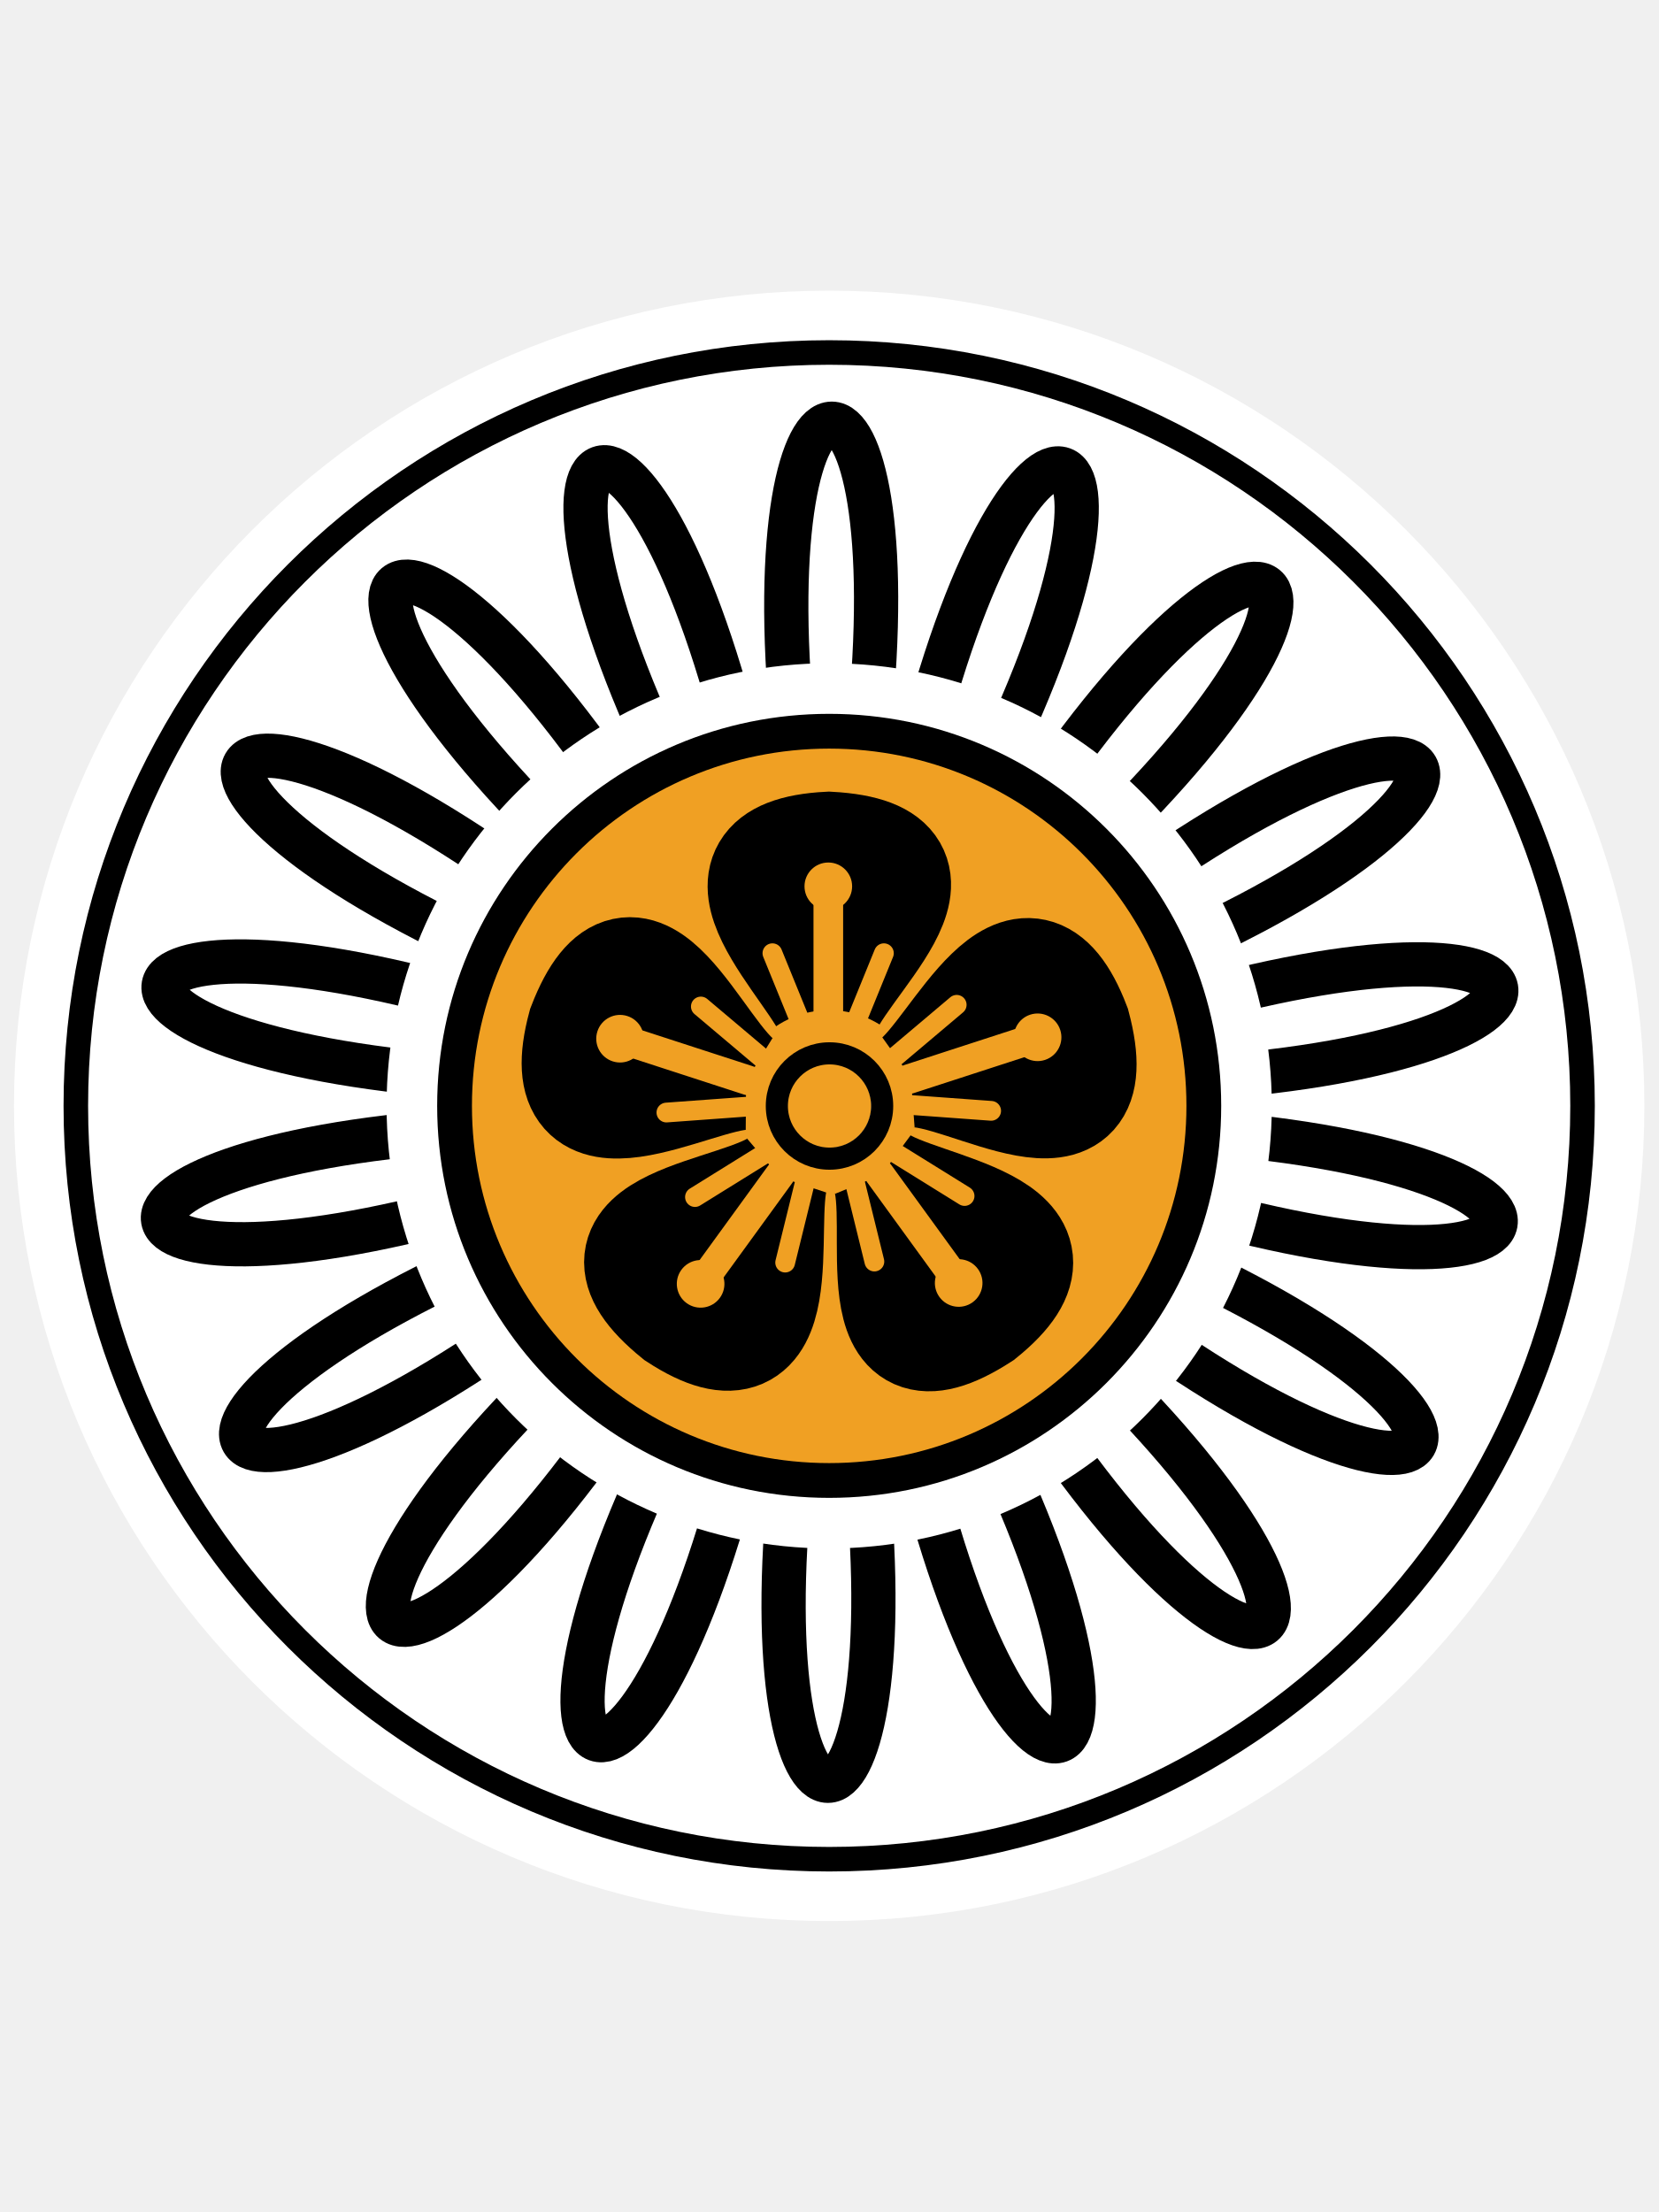
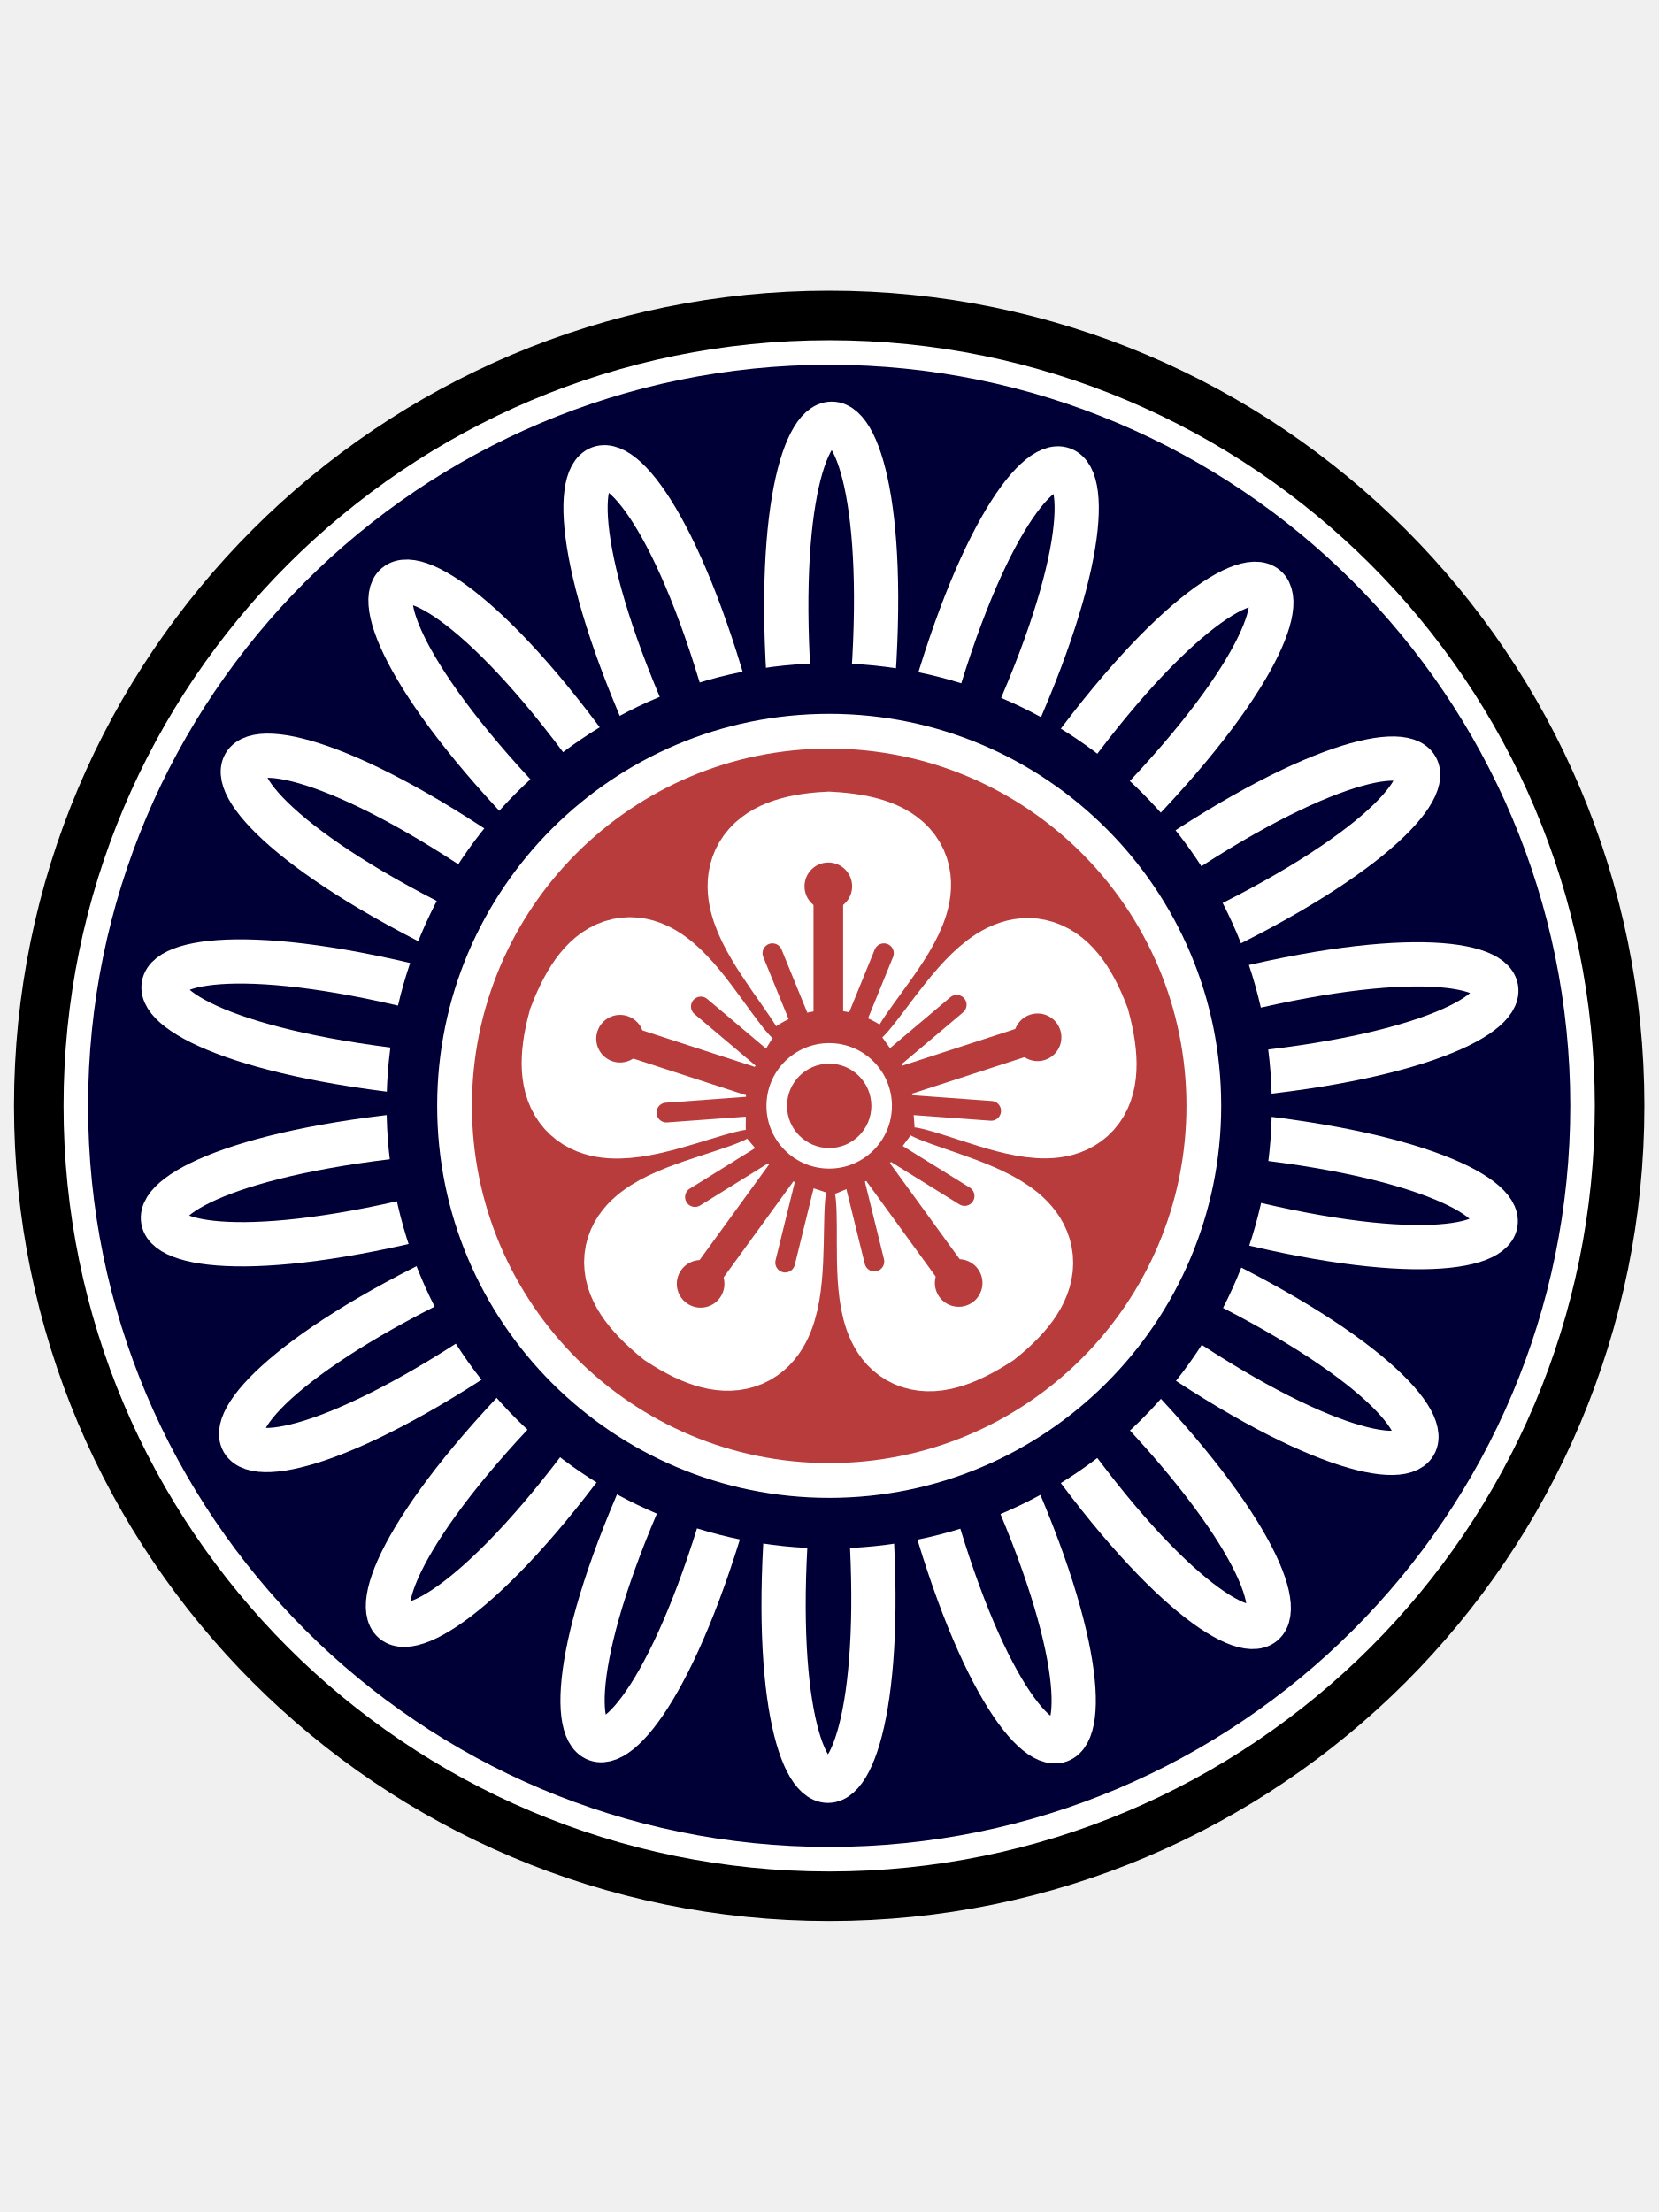
<svg xmlns="http://www.w3.org/2000/svg" xmlns:ns1="http://www.openswatchbook.org/uri/2009/osb" xmlns:xlink="http://www.w3.org/1999/xlink" width="300" height="400" viewBox="0 0 300 400" id="svg2" version="1.1">
  <defs id="defs4">
    <linearGradient id="linearGradient10055" ns1:paint="solid">
      <stop style="stop-color:#000000;stop-opacity:1;" offset="0" id="stop10057" />
    </linearGradient>
    <marker orient="auto" refY="0" refX="0" id="Arrow1Lstart" style="overflow:visible">
      <path id="path4978" d="M 0,0 5,-5 -12.5,0 5,5 0,0 Z" style="fill:#000000;fill-opacity:1;fill-rule:evenodd;stroke:#ff5c00;stroke-width:1pt;stroke-opacity:1" transform="matrix(0.8,0,0,0.8,10,0)" />
    </marker>
    <clipPath clipPathUnits="userSpaceOnUse" id="clipPath4243">
      <circle style="opacity:1;fill:#000000;fill-opacity:0.297;fill-rule:nonzero;stroke:#000000;stroke-width:19.133;stroke-linecap:butt;stroke-linejoin:round;stroke-miterlimit:4;stroke-dasharray:none;stroke-dashoffset:0;stroke-opacity:1" id="circle4245" cx="-264.66" cy="-198.207" r="293.954" />
    </clipPath>
    <clipPath clipPathUnits="userSpaceOnUse" id="clipPath7847">
      <ellipse style="opacity:1;fill:#822600;fill-opacity:1;fill-rule:nonzero;stroke:none;stroke-width:12;stroke-linecap:round;stroke-linejoin:round;stroke-miterlimit:4;stroke-dasharray:none;stroke-dashoffset:0;stroke-opacity:1" id="ellipse7849" cx="394" cy="552.362" rx="349.495" ry="216" />
    </clipPath>
    <clipPath clipPathUnits="userSpaceOnUse" id="clipPath4243-1">
      <circle style="opacity:1;fill:#000000;fill-opacity:0.297;fill-rule:nonzero;stroke:#000000;stroke-width:19.133;stroke-linecap:butt;stroke-linejoin:round;stroke-miterlimit:4;stroke-dasharray:none;stroke-dashoffset:0;stroke-opacity:1" id="circle4245-4" cx="-264.66" cy="-198.207" r="293.954" />
    </clipPath>
    <clipPath clipPathUnits="userSpaceOnUse" id="clipPath7876">
      <circle style="opacity:1;fill:#000000;fill-opacity:0.297;fill-rule:nonzero;stroke:#000000;stroke-width:19.133;stroke-linecap:butt;stroke-linejoin:round;stroke-miterlimit:4;stroke-dasharray:none;stroke-dashoffset:0;stroke-opacity:1" id="circle7878" cx="-264.66" cy="-198.207" r="293.954" />
    </clipPath>
    <clipPath clipPathUnits="userSpaceOnUse" id="clipPath14693">
      <rect style="opacity:1;fill:#a53c3c;fill-opacity:1;fill-rule:nonzero;stroke:none;stroke-width:8;stroke-linecap:round;stroke-linejoin:round;stroke-miterlimit:4;stroke-dasharray:none;stroke-dashoffset:0;stroke-opacity:1" id="rect14695" width="131.784" height="168.821" x="-332.596" y="383.498" rx="1.255" ry="3.751" transform="matrix(0.9993908,-0.03489951,0.03489951,0.9993908,0,0)" />
    </clipPath>
    <clipPath clipPathUnits="userSpaceOnUse" id="clipPath14952">
      <ellipse style="opacity:1;fill:#a53c3c;fill-opacity:1;fill-rule:nonzero;stroke:none;stroke-width:7;stroke-linecap:round;stroke-linejoin:round;stroke-miterlimit:4;stroke-dasharray:none;stroke-dashoffset:0;stroke-opacity:1" id="ellipse14954" cx="-271.344" cy="647.256" rx="69.057" ry="116.911" transform="matrix(0.9993908,-0.03489951,0.03489951,0.9993908,0,0)" />
    </clipPath>
    <pattern y="0" x="0" height="6" width="6" patternUnits="userSpaceOnUse" id="EMFhbasepattern" />
  </defs>
  <g id="layer1" transform="translate(0,-652.3622)">
    <g id="g6641" transform="matrix(0.8933235,0,0,0.8933235,-207.3865,341.0307)">
-       <circle r="160" cy="572.362" cx="400" id="path5446" style="opacity:1;fill:#000000;fill-opacity:1;fill-rule:nonzero;stroke:#ffffff;stroke-width:10.033;stroke-linecap:butt;stroke-linejoin:round;stroke-miterlimit:4;stroke-dasharray:none;stroke-dashoffset:0;stroke-opacity:1" />
-       <circle r="145" cy="572.362" cx="400" id="path5448" style="opacity:1;fill:#ffffff;fill-opacity:1;fill-rule:nonzero;stroke:#ffffff;stroke-width:10.033;stroke-linecap:butt;stroke-linejoin:round;stroke-miterlimit:4;stroke-dasharray:none;stroke-dashoffset:0;stroke-opacity:1" />
+       <circle r="160" cy="572.362" cx="400" id="path5446" style="opacity:1;fill:#ffffff;fill-opacity:1;fill-rule:nonzero;stroke:#000000;stroke-width:10.033;stroke-linecap:butt;stroke-linejoin:round;stroke-miterlimit:4;stroke-dasharray:none;stroke-dashoffset:0;stroke-opacity:1" />
+       <circle r="145" cy="572.362" cx="400" id="path5448" style="opacity:1;fill:#000037;fill-opacity:1;fill-rule:nonzero;stroke:#000037;stroke-width:10.033;stroke-linecap:butt;stroke-linejoin:round;stroke-miterlimit:4;stroke-dasharray:none;stroke-dashoffset:0;stroke-opacity:1" />
      <g transform="translate(0.3535534,0)" id="g5971">
-         <path style="fill:none;fill-rule:evenodd;stroke:#000000;stroke-width:8.955;stroke-linecap:round;stroke-linejoin:miter;stroke-miterlimit:4;stroke-dasharray:none;stroke-opacity:1" d="m 392.327,496.481 c -8.272,-82.935 24.083,-82.939 15.287,0" id="path5460" />
+         <path style="fill:none;fill-rule:evenodd;stroke:#ffffff;stroke-width:8.955;stroke-linecap:round;stroke-linejoin:miter;stroke-miterlimit:4;stroke-dasharray:none;stroke-opacity:1" d="m 392.327,496.481 c -8.272,-82.935 24.083,-82.939 15.287,0" id="path5460" />
        <g id="g5914" transform="translate(-31,-64.5)">
          <use height="100%" width="100%" id="use5880" transform="matrix(0.9396926,0.3420201,-0.3420201,0.9396926,250.3918,-36.96823)" xlink:href="#path5460" y="0" x="0" />
          <use height="100%" width="100%" id="use5882" transform="matrix(0.7660444,0.6427876,-0.6427876,0.7660444,491.6243,-58.03153)" xlink:href="#path5460" y="0" x="0" />
          <use height="100%" width="100%" id="use5884" transform="matrix(0.5,0.8660254,-0.8660254,0.5,725.5127,4.681811)" xlink:href="#path5460" y="0" x="0" />
          <use height="100%" width="100%" id="use5886" transform="matrix(0.1736482,0.9848077,-0.9848077,0.1736482,923.8467,143.6076)" xlink:href="#path5460" y="0" x="0" />
          <use height="100%" width="100%" id="use5888" transform="matrix(-0.1736482,0.9848077,-0.9848077,-0.1736482,1062.704,341.9894)" xlink:href="#path5460" y="0" x="0" />
          <use height="100%" width="100%" id="use5890" transform="matrix(-0.5,0.8660254,-0.8660254,-0.5,1125.337,575.8994)" xlink:href="#path5460" y="0" x="0" />
          <use height="100%" width="100%" id="use5892" transform="matrix(-0.7660444,0.6427876,-0.6427876,-0.7660444,1104.191,817.1246)" xlink:href="#path5460" y="0" x="0" />
          <use height="100%" width="100%" id="use5894" transform="matrix(-0.9396926,0.3420201,-0.3420201,-0.9396926,1001.816,1036.57)" xlink:href="#path5460" y="0" x="0" />
          <use height="100%" width="100%" id="use5896" transform="matrix(-1,0,0,-1,830.5604,1207.766)" xlink:href="#path5460" y="0" x="0" />
          <use height="100%" width="100%" id="use5898" transform="matrix(-0.9396926,-0.3420201,0.3420201,-0.9396926,611.0801,1310.066)" xlink:href="#path5460" y="0" x="0" />
          <use height="100%" width="100%" id="use5900" transform="matrix(-0.7660444,-0.6427876,0.6427876,-0.7660444,369.8477,1331.129)" xlink:href="#path5460" y="0" x="0" />
          <use height="100%" width="100%" id="use5902" transform="matrix(-0.5,-0.8660254,0.8660254,-0.5,135.9593,1268.416)" xlink:href="#path5460" y="0" x="0" />
          <use height="100%" width="100%" id="use5904" transform="matrix(-0.1736482,-0.9848077,0.9848077,-0.1736482,-62.37476,1129.49)" xlink:href="#path5460" y="0" x="0" />
          <use height="100%" width="100%" id="use5906" transform="matrix(0.1736482,-0.9848077,0.9848077,0.1736482,-201.2323,931.1081)" xlink:href="#path5460" y="0" x="0" />
          <use height="100%" width="100%" id="use5908" transform="matrix(0.5,-0.8660254,0.8660254,0.5,-263.8652,697.1981)" xlink:href="#path5460" y="0" x="0" />
          <use height="100%" width="100%" id="use5910" transform="matrix(0.7660444,-0.6427876,0.6427876,0.7660444,-242.7189,455.9729)" xlink:href="#path5460" y="0" x="0" />
          <use height="100%" width="100%" id="use5912" transform="matrix(0.9396926,-0.3420201,0.3420201,0.9396926,-140.3441,236.5278)" xlink:href="#path5460" y="0" x="0" />
        </g>
      </g>
-       <circle r="84.474" cy="572.362" cx="400" id="path5454" style="opacity:1;fill:#000000;fill-opacity:1;fill-rule:nonzero;stroke:#ffffff;stroke-width:10.24;stroke-linecap:butt;stroke-linejoin:round;stroke-miterlimit:4;stroke-dasharray:none;stroke-dashoffset:0;stroke-opacity:1" />
-       <circle r="72.315" cy="572.362" cx="400" id="path5992" style="opacity:1;fill:#f0a023;fill-opacity:1;fill-rule:nonzero;stroke:none;stroke-width:12;stroke-linecap:round;stroke-linejoin:round;stroke-miterlimit:4;stroke-dasharray:none;stroke-dashoffset:0;stroke-opacity:1" />
+       <circle r="84.474" cy="572.362" cx="400" id="path5454" style="opacity:1;fill:#ffffff;fill-opacity:1;fill-rule:nonzero;stroke:#000037;stroke-width:10.24;stroke-linecap:butt;stroke-linejoin:round;stroke-miterlimit:4;stroke-dasharray:none;stroke-dashoffset:0;stroke-opacity:1" />
+       <circle r="72.315" cy="572.362" cx="400" id="path5992" style="opacity:1;fill:#b93c3c;fill-opacity:1;fill-rule:nonzero;stroke:none;stroke-width:12;stroke-linecap:round;stroke-linejoin:round;stroke-miterlimit:4;stroke-dasharray:none;stroke-dashoffset:0;stroke-opacity:1" />
      <g transform="translate(-0.1767767,0.08838835)" id="g6038">
-         <path style="fill:none;fill-rule:evenodd;stroke:#000000;stroke-width:23.11;stroke-linecap:butt;stroke-linejoin:miter;stroke-miterlimit:4;stroke-dasharray:none;stroke-opacity:1" d="m 401.332,554.245 c -3.145,-9.94 -29.568,-32.568 -1.222,-34.015 29.37,1.601 0.871,23.529 -1.719,34.178" id="path5994" />
-         <path style="fill:none;fill-rule:evenodd;stroke:#f0a023;stroke-width:6;stroke-linecap:round;stroke-linejoin:round;stroke-miterlimit:4;stroke-dasharray:none;stroke-opacity:1" d="m 400,555.191 0,-25.658" id="path6018" />
-         <circle style="opacity:1;fill:#f0a023;fill-opacity:1;fill-rule:nonzero;stroke:none;stroke-width:3;stroke-linecap:round;stroke-linejoin:round;stroke-miterlimit:4;stroke-dasharray:none;stroke-dashoffset:0;stroke-opacity:1" id="path6028" cx="400" cy="527.834" r="4.819" />
-         <path style="fill:none;fill-rule:evenodd;stroke:#f0a023;stroke-width:4;stroke-linecap:round;stroke-linejoin:miter;stroke-miterlimit:4;stroke-dasharray:none;stroke-opacity:1" d="m 404.688,557.487 6.565,-16.11" id="path6030" />
-         <use x="0" y="0" xlink:href="#path6030" id="use6032" width="100%" height="100%" transform="matrix(-1,0,0,1,799.9375,0)" style="fill:none;stroke:none" />
+         <path style="fill:none;fill-rule:evenodd;stroke:#ffffff;stroke-width:23.11;stroke-linecap:butt;stroke-linejoin:miter;stroke-miterlimit:4;stroke-dasharray:none;stroke-opacity:1" d="m 401.332,554.245 c -3.145,-9.94 -29.568,-32.568 -1.222,-34.015 29.37,1.601 0.871,23.529 -1.719,34.178" id="path5994" />
+         <path style="fill:none;fill-rule:evenodd;stroke:#b93c3c;stroke-width:6;stroke-linecap:round;stroke-linejoin:round;stroke-miterlimit:4;stroke-dasharray:none;stroke-opacity:1" d="m 400,555.191 0,-25.658" id="path6018" />
+         <circle style="opacity:1;fill:#b93c3c;fill-opacity:1;fill-rule:nonzero;stroke:none;stroke-width:3;stroke-linecap:round;stroke-linejoin:round;stroke-miterlimit:4;stroke-dasharray:none;stroke-dashoffset:0;stroke-opacity:1" id="path6028" cx="400" cy="527.834" r="4.819" />
+         <path style="fill:none;fill-rule:evenodd;stroke:#b93c3c;stroke-width:4;stroke-linecap:round;stroke-linejoin:miter;stroke-miterlimit:4;stroke-dasharray:none;stroke-opacity:1" d="m 404.688,557.487 6.565,-16.11" id="path6030" />
+         <use x="0" y="0" xlink:href="#path6030" id="use6032" width="100%" height="100%" transform="matrix(-1,0,0,1,799.9375,0)" />
      </g>
-       <circle r="16.035" cy="572.362" cx="400" id="path6010" style="opacity:1;fill:#ffffff;fill-opacity:1;fill-rule:nonzero;stroke:#f0a023;stroke-width:6.67;stroke-linecap:round;stroke-linejoin:round;stroke-miterlimit:4;stroke-dasharray:none;stroke-dashoffset:0;stroke-opacity:1" />
-       <circle r="8.537" cy="572.362" cx="400" id="path6016" style="opacity:1;fill:#f0a023;fill-opacity:1;fill-rule:nonzero;stroke:none;stroke-width:6;stroke-linecap:round;stroke-linejoin:round;stroke-miterlimit:4;stroke-dasharray:none;stroke-dashoffset:0;stroke-opacity:1" />
+       <circle r="16.035" cy="572.362" cx="400" id="path6010" style="opacity:1;fill:#ffffff;fill-opacity:1;fill-rule:nonzero;stroke:#b93c3c;stroke-width:6.67;stroke-linecap:round;stroke-linejoin:round;stroke-miterlimit:4;stroke-dasharray:none;stroke-dashoffset:0;stroke-opacity:1" />
+       <circle r="8.537" cy="572.362" cx="400" id="path6016" style="opacity:1;fill:#b93c3c;fill-opacity:1;fill-rule:nonzero;stroke:none;stroke-width:6;stroke-linecap:round;stroke-linejoin:round;stroke-miterlimit:4;stroke-dasharray:none;stroke-dashoffset:0;stroke-opacity:1" />
      <use height="100%" width="100%" transform="matrix(0.309017,-0.9510565,0.9510565,0.309017,-267.9708,775.8868)" id="use6047" xlink:href="#g6038" y="0" x="0" />
      <use height="100%" width="100%" transform="matrix(0.309017,-0.9510565,0.9510565,0.309017,-267.9708,775.8868)" id="use6049" xlink:href="#use6047" y="0" x="0" />
      <use height="100%" width="100%" transform="matrix(0.309017,-0.9510565,0.9510565,0.309017,-267.9708,775.8868)" id="use6051" xlink:href="#use6049" y="0" x="0" />
      <use height="100%" width="100%" transform="matrix(0.309017,-0.9510565,0.9510565,0.309017,-267.9708,775.8868)" id="use6053" xlink:href="#use6051" y="0" x="0" />
    </g>
-     <circle style="opacity:1;fill:none;fill-opacity:1;fill-rule:nonzero;stroke:#000000;stroke-width:4;stroke-linecap:butt;stroke-linejoin:round;stroke-miterlimit:4;stroke-dasharray:none;stroke-dashoffset:0;stroke-opacity:1" id="path4198" cx="150" cy="852.362" r="9.522" />
  </g>
</svg>
